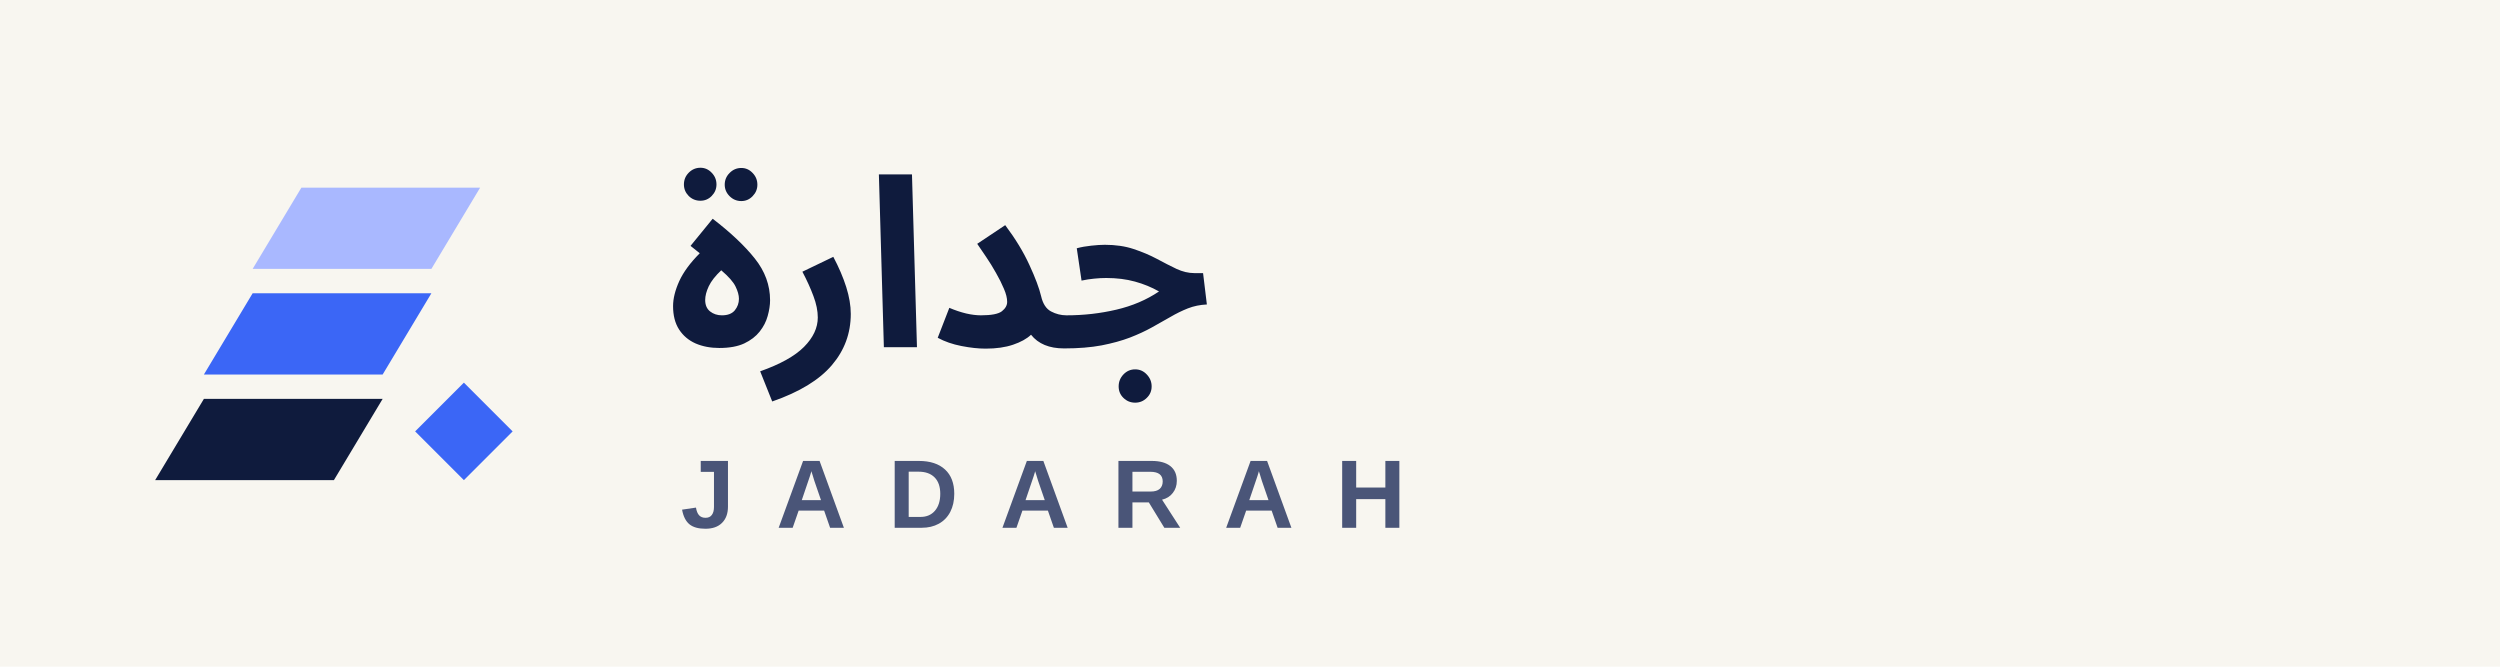
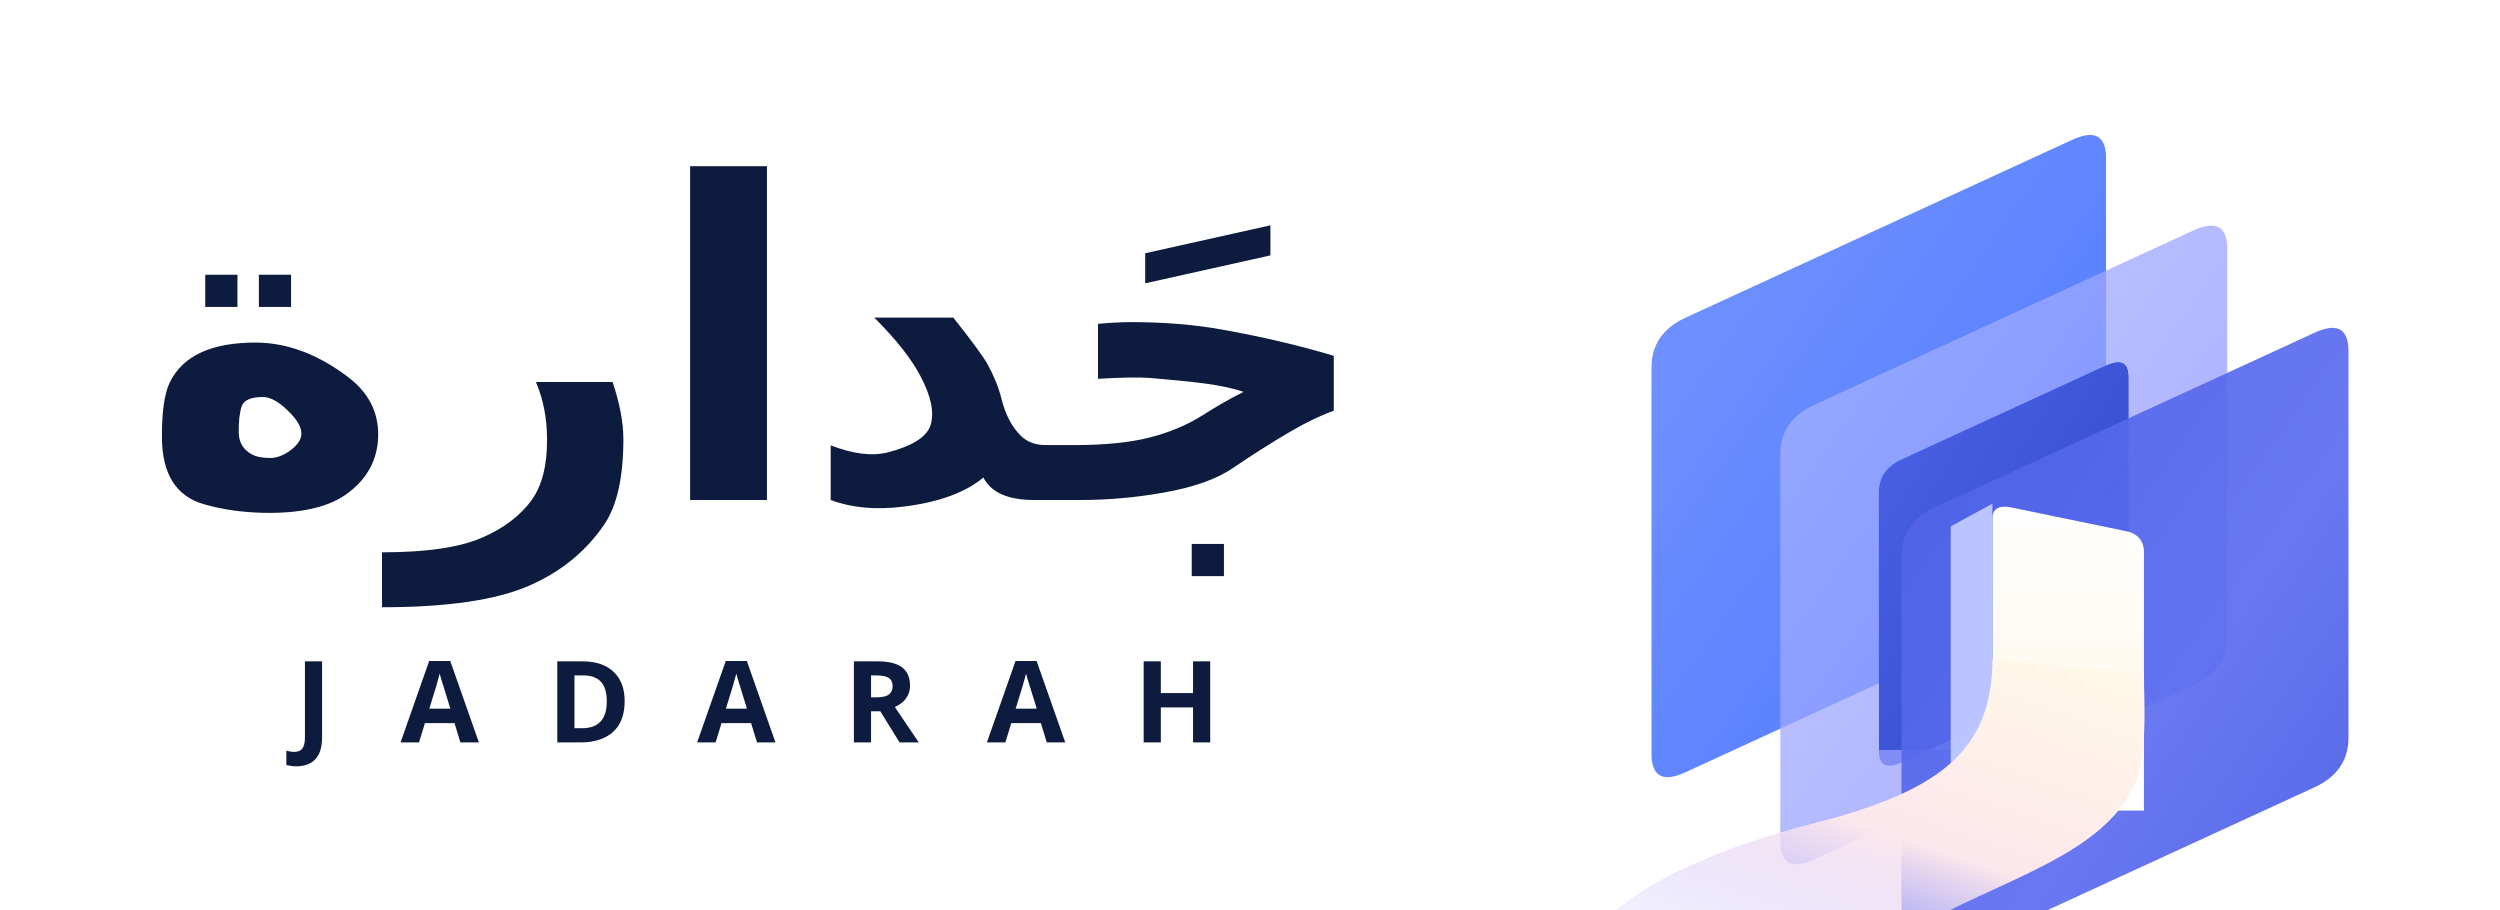
- <svg xmlns="http://www.w3.org/2000/svg" viewBox="0 0 360 96" role="img" aria-label="جدارة | JADARAH">
-   <rect width="360" height="96" fill="#F8F6F0" />
-   <g transform="translate(20 20) scale(1.17)">
-     <path d="M8 32h22l-6 10H2z" fill="#0F1B3D" />
-     <path d="M14 19h22l-6 10H8z" fill="#3B66F6" />
-     <path d="M20 6h22l-6 10H14z" fill="#A9B8FF" />
-     <path d="M40 30l6 6-6 6-6-6z" fill="#3B66F6" />
+ <svg xmlns="http://www.w3.org/2000/svg" viewBox="0 0 330 120" role="img" aria-label="JADARAH | جدارة">
+   <defs>
+     <linearGradient id="a" x1="0" y1="0" x2="1" y2="1">
+       <stop offset="0" stop-color="#6A8CFF" />
+       <stop offset="1" stop-color="#3B6CFF" />
+     </linearGradient>
+     <linearGradient id="b" x1="0" y1="0" x2="1" y2="1">
+       <stop offset="0" stop-color="#A9B8FF" />
+       <stop offset="1" stop-color="#8A8DFF" />
+     </linearGradient>
+     <linearGradient id="t" x1="0" y1="0" x2="1" y2="1">
+       <stop offset="0" stop-color="#4C63E8" />
+       <stop offset="1" stop-color="#2E46C9" />
+     </linearGradient>
+     <linearGradient id="c" x1="0" y1="0" x2="1" y2="1">
+       <stop offset="0" stop-color="#4E62E6" />
+       <stop offset=".6" stop-color="#5C6CF0" />
+       <stop offset="1" stop-color="#4459E2" />
+     </linearGradient>
+     <linearGradient id="d" x1="0" y1="0" x2="0" y2="1">
+       <stop offset="0" stop-color="#FFFFFF" />
+       <stop offset="1" stop-color="#FFF7E8" />
+     </linearGradient>
+     <linearGradient id="p" x1=".8" y1="0" x2=".1" y2="1">
+       <stop offset="0" stop-color="#FFF7E8" />
+       <stop offset=".55" stop-color="#FCE7EC" />
+       <stop offset="1" stop-color="#C9C3FF" stop-opacity=".2" />
+     </linearGradient>
+   </defs>
+   <text x="100" y="66" text-anchor="middle" font-family="'IBM Plex Sans Arabic', sans-serif" font-weight="700" font-size="58" fill="#0D1B3F">جَدارة</text>
+   <text x="100" y="98" text-anchor="middle" font-family="Manrope, sans-serif" font-weight="600" font-size="15" letter-spacing="9" fill="#0D1B3F">JADARAH</text>
+   <g transform="translate(206 3)">
+     <path d="M12,45.5 Q12,41 16.5,38.93 L67.5,15.47 Q72,13.4 72,17.9 L72,68.9 Q72,73.4 67.5,75.47 L16.5,98.93 Q12,101 12,96.5 Z" fill="url(#a)" opacity=".92" />
+     <path d="M42,62.02 Q42,59.02 45,57.64 L72,45.22 Q75,43.84 75,46.84 L75,80.84 Q75,83.84 72,85.22 L45,97.64 Q42,99.02 42,96.02 Z" fill="url(#t)" />
+     <path d="M29,57 Q29,52.5 33.5,50.43 L83.5,27.43 Q88,25.36 88,29.86 L88,80.86 Q88,85.36 83.5,87.43 L33.5,110.43 Q29,112.5 29,108 Z M42,96 L42,62.02 Q42,59.02 45,57.64 L72,45.22 Q75,43.84 75,46.84 L75,96 Z" fill="url(#b)" fill-rule="evenodd" opacity=".74" />
+     <path d="M45,70.5 Q45,66 49.5,63.93 L99.5,40.93 Q104,38.86 104,43.36 L104,94.36 Q104,98.86 99.5,100.93 L49.5,123.93 Q45,126 45,121.5 Z M57,104 L57,65.48 Q57,63.48 59.5,63.98 L74.5,67.08 Q77,67.58 77,69.98 L77,104 Z" fill="url(#c)" fill-rule="evenodd" opacity=".92" />
+     <path d="M57,100 L57,65.48 Q57,63.48 59.5,63.98 L74.5,67.08 Q77,67.58 77,69.98 L77,97 Q67,103 57,100 Z" fill="url(#d)" />
+     <path d="M51.5,66.48 L57,63.48 L57,100 L51.5,102 Z" fill="#BFC8FF" opacity=".95" />
+     <path d="M57,84 C57,96 50,101 36,105 C24,108 12,112 4,120 L46,120 C58,113 72,110 76,100 C77.5,95 77,90 77,86 Z" fill="url(#p)" />
  </g>
-   <text x="96" y="50" font-family="'IBM Plex Sans Arabic', 'Noto Sans Arabic', sans-serif" font-weight="700" font-size="34" fill="#0F1B3D">جدارة</text>
-   <text x="98" y="76" font-family="Manrope, 'Helvetica Neue', Arial, sans-serif" font-weight="800" font-size="14" letter-spacing="6" fill="#4A5578">JADARAH</text>
</svg>
